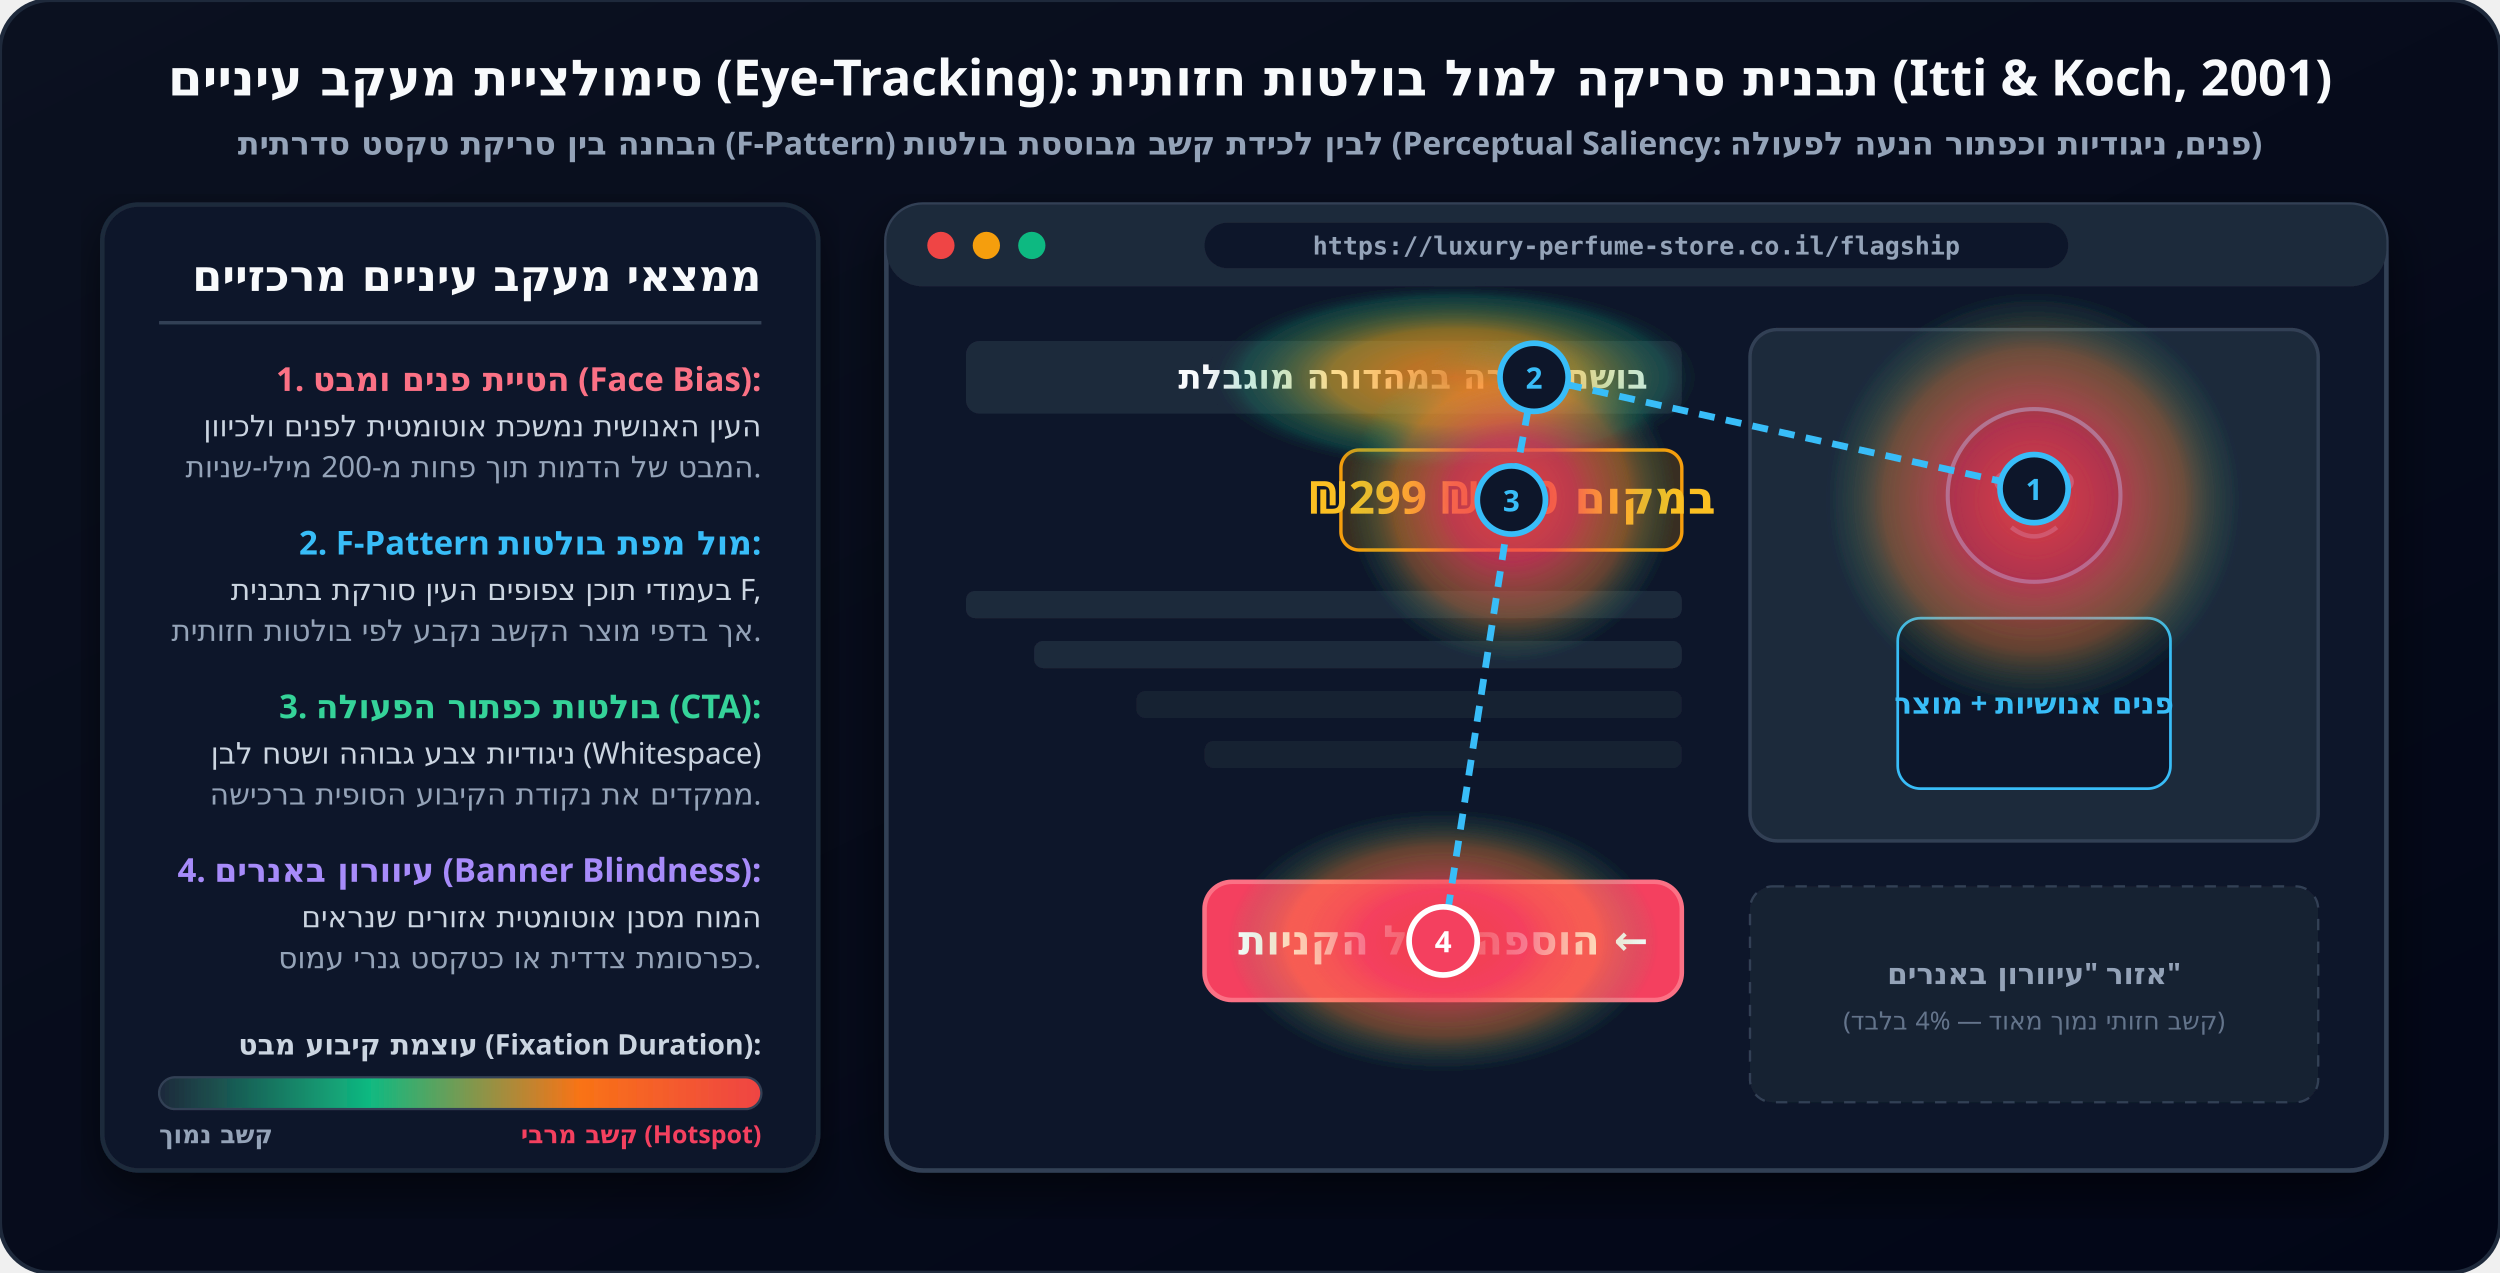
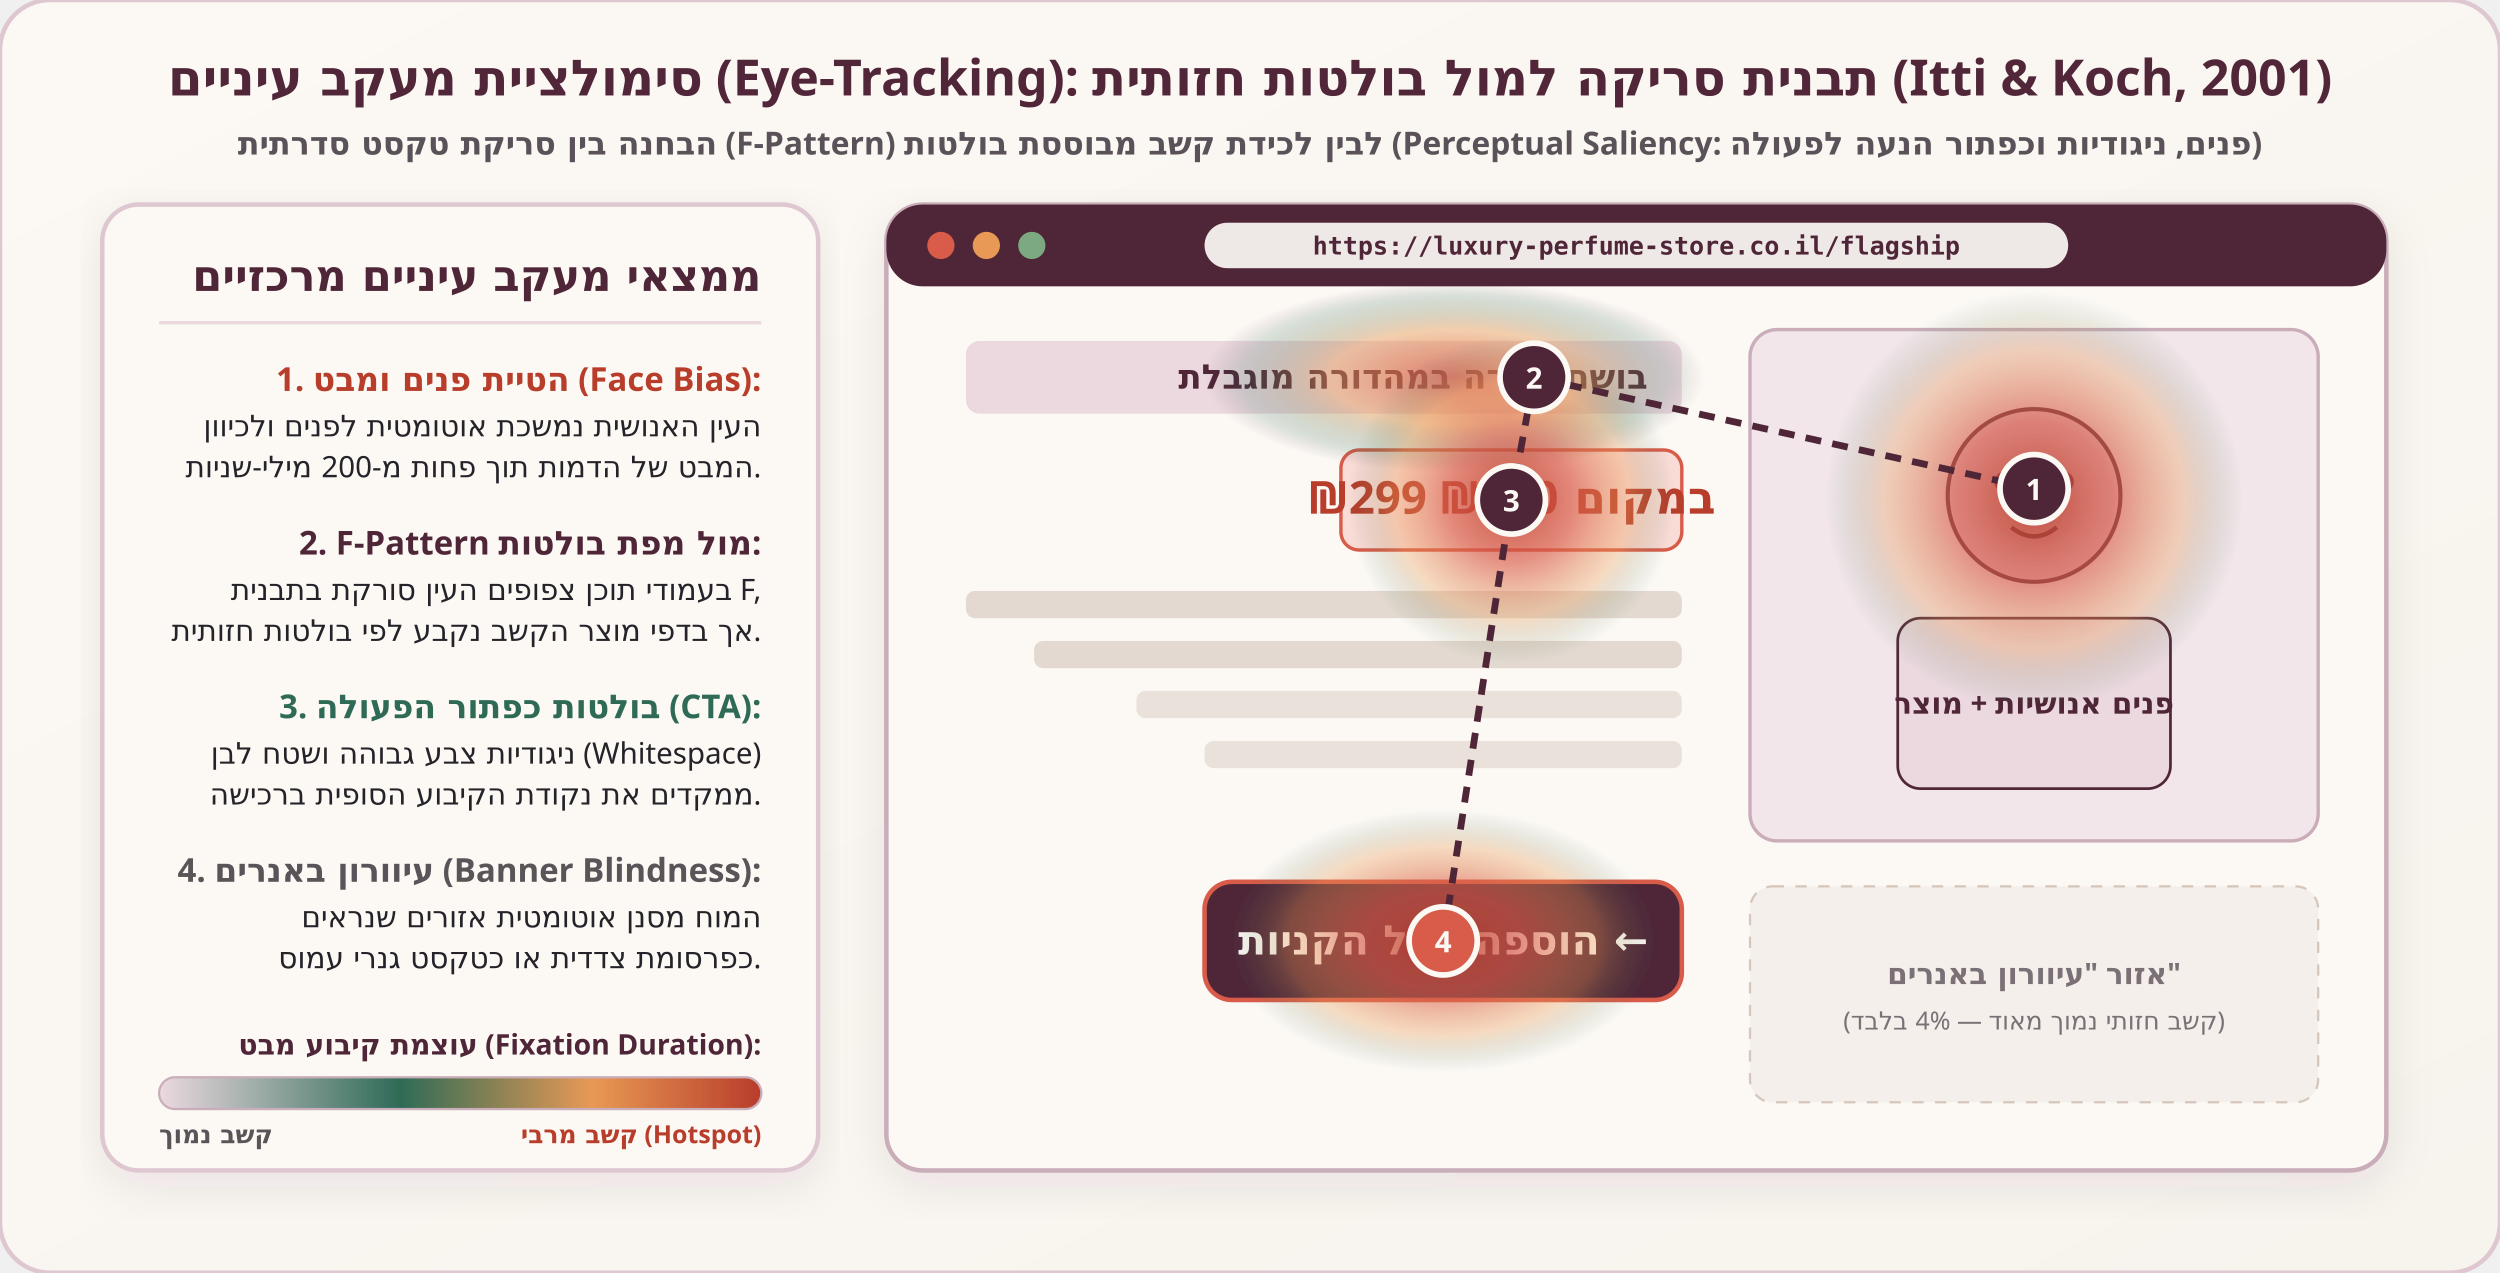
<svg xmlns="http://www.w3.org/2000/svg" viewBox="0 0 1100 560" width="100%" height="100%">
  <defs>
    <linearGradient id="bgHeat" x1="0%" y1="0%" x2="100%" y2="100%">
-       <stop offset="0%" stop-color="#0b1120" />
-       <stop offset="100%" stop-color="#020617" />
+       <stop offset="0%" stop-color="#FCF9F5" />
+       <stop offset="100%" stop-color="#F7F3ED" />
    </linearGradient>
    <radialGradient id="hotSpotRed" cx="50%" cy="50%" r="50%">
-       <stop offset="0%" stop-color="#ef4444" stop-opacity="0.92" />
-       <stop offset="38%" stop-color="#f43f5e" stop-opacity="0.70" />
-       <stop offset="72%" stop-color="#fb923c" stop-opacity="0.35" />
-       <stop offset="100%" stop-color="#10b981" stop-opacity="0" />
+       <stop offset="0%" stop-color="#B83D2B" stop-opacity="0.88" />
+       <stop offset="38%" stop-color="#D85B49" stop-opacity="0.65" />
+       <stop offset="72%" stop-color="#E89954" stop-opacity="0.32" />
+       <stop offset="100%" stop-color="#2E6B56" stop-opacity="0" />
    </radialGradient>
    <radialGradient id="hotSpotOrange" cx="50%" cy="50%" r="50%">
-       <stop offset="0%" stop-color="#f97316" stop-opacity="0.85" />
-       <stop offset="50%" stop-color="#fbbf24" stop-opacity="0.50" />
-       <stop offset="85%" stop-color="#10b981" stop-opacity="0.20" />
-       <stop offset="100%" stop-color="#0f172a" stop-opacity="0" />
+       <stop offset="0%" stop-color="#D85B49" stop-opacity="0.76" />
+       <stop offset="50%" stop-color="#E89954" stop-opacity="0.45" />
+       <stop offset="85%" stop-color="#2E6B56" stop-opacity="0.18" />
+       <stop offset="100%" stop-color="#502638" stop-opacity="0" />
    </radialGradient>
    <filter id="cardDrop" x="-3%" y="-3%" width="106%" height="108%">
-       <feDropShadow dx="0" dy="8" stdDeviation="12" flood-color="#000000" flood-opacity="0.6" />
+       <feDropShadow dx="0" dy="6" stdDeviation="10" flood-color="#502638" flood-opacity="0.08" />
    </filter>
  </defs>
-   <rect width="1100" height="560" rx="22" fill="url(#bgHeat)" stroke="#1e293b" stroke-width="1.8" />
-   <text x="550" y="42" text-anchor="middle" fill="#f8fafc" font-family="sans-serif" font-size="22" font-weight="800">
+   <rect width="1100" height="560" rx="22" fill="url(#bgHeat)" stroke="#DEC7D0" stroke-width="2" />
+   <text x="550" y="42" text-anchor="middle" fill="#502638" font-family="sans-serif" font-size="22" font-weight="800">
    סימולציית מעקב עיניים (Eye-Tracking): תבנית סריקה למול בולטות חזותית (Itti &amp; Koch, 2001)
  </text>
-   <text x="550" y="68" text-anchor="middle" fill="#94a3b8" font-family="sans-serif" font-size="14" font-weight="600">
+   <text x="550" y="68" text-anchor="middle" fill="#5A5258" font-family="sans-serif" font-size="14" font-weight="600">
    הבחנה בין סריקת טקסט סדרתית (F-Pattern) לבין לכידת קשב מבוססת בולטות (Perceptual Saliency: פנים, ניגודיות וכפתור הנעה לפעולה)
  </text>
  <g transform="translate(390, 90)" filter="url(#cardDrop)">
-     <rect width="660" height="425" rx="16" fill="#0f172a" stroke="#334155" stroke-width="2" />
-     <rect width="660" height="36" rx="16" fill="#1e293b" />
-     <circle cx="24" cy="18" r="6" fill="#ef4444" />
-     <circle cx="44" cy="18" r="6" fill="#f59e0b" />
-     <circle cx="64" cy="18" r="6" fill="#10b981" />
-     <rect x="140" y="8" width="380" height="20" rx="10" fill="#0f172a" opacity="0.95" />
-     <text x="330" y="22" text-anchor="middle" fill="#94a3b8" font-family="monospace" font-size="11" font-weight="700">https://luxury-perfume-store.co.il/flagship</text>
-     <rect x="380" y="55" width="250" height="225" rx="12" fill="#1e293b" stroke="#334155" stroke-width="1.5" />
-     <circle cx="505" cy="128" r="38" fill="#0f172a" stroke="#38bdf8" stroke-width="1.8" />
-     <circle cx="492" cy="122" r="4.5" fill="#38bdf8" />
-     <circle cx="518" cy="122" r="4.5" fill="#38bdf8" />
-     <path d="M495 142 Q505 150 515 142" stroke="#38bdf8" stroke-width="2" fill="none" />
-     <rect x="445" y="182" width="120" height="75" rx="10" fill="#0f172a" stroke="#38bdf8" stroke-width="1.2" />
-     <text x="505" y="224" text-anchor="middle" fill="#38bdf8" font-family="sans-serif" font-size="13" font-weight="800">פנים אנושיות + מוצר</text>
-     <rect x="35" y="60" width="315" height="32" rx="6" fill="#1e293b" />
-     <text x="335" y="81" text-anchor="end" fill="#f8fafc" font-family="sans-serif" font-size="15" font-weight="800">בושם יוקרה במהדורה מוגבלת</text>
-     <rect x="200" y="108" width="150" height="44" rx="8" fill="rgba(245, 158, 11, 0.18)" stroke="#f59e0b" stroke-width="1.5" />
-     <text x="275" y="136" text-anchor="middle" fill="#fbbf24" font-family="sans-serif" font-size="20" font-weight="800">₪299 במקום ₪450</text>
-     <rect x="35" y="170" width="315" height="12" rx="4" fill="#1e293b" />
-     <rect x="65" y="192" width="285" height="12" rx="4" fill="#1e293b" />
-     <rect x="110" y="214" width="240" height="12" rx="4" fill="#162032" />
-     <rect x="140" y="236" width="210" height="12" rx="4" fill="#162032" />
-     <rect x="140" y="298" width="210" height="52" rx="12" fill="#f43f5e" stroke="#fb7185" stroke-width="2" />
-     <text x="245" y="330" text-anchor="middle" fill="#ffffff" font-family="sans-serif" font-size="18" font-weight="800">הוספה לסל הקניות ←</text>
-     <rect x="380" y="300" width="250" height="95" rx="10" fill="#162032" stroke="#334155" stroke-dasharray="5,5" />
-     <text x="505" y="343" text-anchor="middle" fill="#94a3b8" font-family="sans-serif" font-size="13" font-weight="700">אזור "עיוורון באנרים"</text>
-     <text x="505" y="363" text-anchor="middle" fill="#64748b" font-family="sans-serif" font-size="11">(קשב חזותי נמוך מאוד — 4% בלבד)</text>
+     <rect width="660" height="425" rx="16" fill="#FCF9F5" stroke="#C9AEBA" stroke-width="2" />
+     <rect width="660" height="36" rx="16" fill="#502638" />
+     <circle cx="24" cy="18" r="6" fill="#D85B49" />
+     <circle cx="44" cy="18" r="6" fill="#E89954" />
+     <circle cx="64" cy="18" r="6" fill="#7CA982" />
+     <rect x="140" y="8" width="380" height="20" rx="10" fill="#FCF9F5" opacity="0.92" />
+     <text x="330" y="22" text-anchor="middle" fill="#502638" font-family="monospace" font-size="11" font-weight="700">https://luxury-perfume-store.co.il/flagship</text>
+     <rect x="380" y="55" width="250" height="225" rx="12" fill="#F2E6EA" stroke="#C9AEBA" stroke-width="1.5" />
+     <circle cx="505" cy="128" r="38" fill="#E5C8D2" stroke="#502638" stroke-width="1.8" />
+     <circle cx="492" cy="122" r="4.5" fill="#502638" />
+     <circle cx="518" cy="122" r="4.5" fill="#502638" />
+     <path d="M495 142 Q505 150 515 142" stroke="#502638" stroke-width="2" fill="none" />
+     <rect x="445" y="182" width="120" height="75" rx="10" fill="#EBD9DF" stroke="#502638" stroke-width="1.2" />
+     <text x="505" y="224" text-anchor="middle" fill="#502638" font-family="sans-serif" font-size="13" font-weight="800">פנים אנושיות + מוצר</text>
+     <rect x="35" y="60" width="315" height="32" rx="6" fill="#EBD9DF" />
+     <text x="335" y="81" text-anchor="end" fill="#502638" font-family="sans-serif" font-size="15" font-weight="800">בושם יוקרה במהדורה מוגבלת</text>
+     <rect x="200" y="108" width="150" height="44" rx="8" fill="#FADCD6" stroke="#D85B49" stroke-width="1.5" />
+     <text x="275" y="136" text-anchor="middle" fill="#B83D2B" font-family="sans-serif" font-size="20" font-weight="800">₪299 במקום ₪450</text>
+     <rect x="35" y="170" width="315" height="12" rx="4" fill="#E3D9D0" />
+     <rect x="65" y="192" width="285" height="12" rx="4" fill="#E3D9D0" />
+     <rect x="110" y="214" width="240" height="12" rx="4" fill="#EAE2DA" />
+     <rect x="140" y="236" width="210" height="12" rx="4" fill="#EAE2DA" />
+     <rect x="140" y="298" width="210" height="52" rx="12" fill="#502638" stroke="#D85B49" stroke-width="2" />
+     <text x="245" y="330" text-anchor="middle" fill="#FCF9F5" font-family="sans-serif" font-size="18" font-weight="800">הוספה לסל הקניות ←</text>
+     <rect x="380" y="300" width="250" height="95" rx="10" fill="#F4EFEA" stroke="#D5C7BC" stroke-dasharray="5,5" />
+     <text x="505" y="343" text-anchor="middle" fill="#7A7076" font-family="sans-serif" font-size="13" font-weight="700">אזור "עיוורון באנרים"</text>
+     <text x="505" y="363" text-anchor="middle" fill="#7A7076" font-family="sans-serif" font-size="11">(קשב חזותי נמוך מאוד — 4% בלבד)</text>
    <circle cx="505" cy="130" r="92" fill="url(#hotSpotRed)" />
    <ellipse cx="250" cy="76" rx="110" ry="42" fill="url(#hotSpotOrange)" />
    <circle cx="275" cy="130" r="72" fill="url(#hotSpotRed)" />
    <ellipse cx="245" cy="324" rx="95" ry="58" fill="url(#hotSpotRed)" />
-     <path d="M 505 125 L 285 76 L 275 130 L 245 324" fill="none" stroke="#38bdf8" stroke-width="3" stroke-dasharray="7,5" />
+     <path d="M 505 125 L 285 76 L 275 130 L 245 324" fill="none" stroke="#502638" stroke-width="3" stroke-dasharray="7,5" />
    <g font-family="sans-serif" font-size="13" font-weight="800" text-anchor="middle">
-       <circle cx="505" cy="125" r="15" fill="#0f172a" stroke="#38bdf8" stroke-width="2.5" />
-       <text x="505" y="130" fill="#38bdf8">1</text>
-       <circle cx="285" cy="76" r="15" fill="#0f172a" stroke="#38bdf8" stroke-width="2.5" />
-       <text x="285" y="81" fill="#38bdf8">2</text>
-       <circle cx="275" cy="130" r="15" fill="#0f172a" stroke="#38bdf8" stroke-width="2.5" />
-       <text x="275" y="135" fill="#38bdf8">3</text>
-       <circle cx="245" cy="324" r="15" fill="#f43f5e" stroke="#ffffff" stroke-width="2.5" />
-       <text x="245" y="329" fill="#ffffff">4</text>
+       <circle cx="505" cy="125" r="15" fill="#502638" stroke="#FCF9F5" stroke-width="2.5" />
+       <text x="505" y="130" fill="#FCF9F5">1</text>
+       <circle cx="285" cy="76" r="15" fill="#502638" stroke="#FCF9F5" stroke-width="2.5" />
+       <text x="285" y="81" fill="#FCF9F5">2</text>
+       <circle cx="275" cy="130" r="15" fill="#502638" stroke="#FCF9F5" stroke-width="2.5" />
+       <text x="275" y="135" fill="#FCF9F5">3</text>
+       <circle cx="245" cy="324" r="15" fill="#D85B49" stroke="#FCF9F5" stroke-width="2.5" />
+       <text x="245" y="329" fill="#FCF9F5">4</text>
    </g>
  </g>
  <g transform="translate(45, 90)" filter="url(#cardDrop)">
-     <rect width="315" height="425" rx="16" fill="#0f172a" stroke="#1e293b" stroke-width="2" />
-     <text x="290" y="38" text-anchor="end" fill="#f8fafc" font-family="sans-serif" font-size="19" font-weight="800">ממצאי מעקב עיניים מרכזיים</text>
-     <line x1="25" y1="52" x2="290" y2="52" stroke="#334155" stroke-width="1.5" />
+     <rect width="315" height="425" rx="16" fill="#FCF9F5" stroke="#DEC7D0" stroke-width="2" />
+     <text x="290" y="38" text-anchor="end" fill="#502638" font-family="sans-serif" font-size="19" font-weight="800">ממצאי מעקב עיניים מרכזיים</text>
+     <line x1="25" y1="52" x2="290" y2="52" stroke="#EBD9DF" stroke-width="1.5" />
    <g text-anchor="end" font-family="sans-serif">
-       <text x="290" y="82" fill="#fb7185" font-size="14.5" font-weight="800">1. הטיית פנים ומבט (Face Bias):</text>
-       <text x="290" y="102" fill="#cbd5e1" font-size="13">העין האנושית נמשכת אוטומטית לפנים ולכיוון</text>
-       <text x="290" y="120" fill="#94a3b8" font-size="13">המבט של הדמות תוך פחות מ-200 מילי-שניות.</text>
-       <text x="290" y="154" fill="#38bdf8" font-size="14.5" font-weight="800">2. F-Pattern מול מפת בולטות:</text>
-       <text x="290" y="174" fill="#cbd5e1" font-size="13">בעמודי תוכן צפופים העין סורקת בתבנית F,</text>
-       <text x="290" y="192" fill="#94a3b8" font-size="13">אך בדפי מוצר הקשב נקבע לפי בולטות חזותית.</text>
-       <text x="290" y="226" fill="#34d399" font-size="14.5" font-weight="800">3. בולטות כפתור הפעולה (CTA):</text>
-       <text x="290" y="246" fill="#cbd5e1" font-size="13">ניגודיות צבע גבוהה ושטח לבן (Whitespace)</text>
-       <text x="290" y="264" fill="#94a3b8" font-size="13">ממקדים את נקודת הקיבוע הסופית ברכישה.</text>
-       <text x="290" y="298" fill="#a78bfa" font-size="14.5" font-weight="800">4. עיוורון באנרים (Banner Blindness):</text>
-       <text x="290" y="318" fill="#cbd5e1" font-size="13">המוח מסנן אוטומטית אזורים שנראים</text>
-       <text x="290" y="336" fill="#94a3b8" font-size="13">כפרסומת צדדית או כטקסט גנרי עמוס.</text>
+       <text x="290" y="82" fill="#B83D2B" font-size="14.5" font-weight="800">1. הטיית פנים ומבט (Face Bias):</text>
+       <text x="290" y="102" fill="#252329" font-size="13">העין האנושית נמשכת אוטומטית לפנים ולכיוון</text>
+       <text x="290" y="120" fill="#252329" font-size="13">המבט של הדמות תוך פחות מ-200 מילי-שניות.</text>
+       <text x="290" y="154" fill="#502638" font-size="14.5" font-weight="800">2. F-Pattern מול מפת בולטות:</text>
+       <text x="290" y="174" fill="#252329" font-size="13">בעמודי תוכן צפופים העין סורקת בתבנית F,</text>
+       <text x="290" y="192" fill="#252329" font-size="13">אך בדפי מוצר הקשב נקבע לפי בולטות חזותית.</text>
+       <text x="290" y="226" fill="#2E6B56" font-size="14.5" font-weight="800">3. בולטות כפתור הפעולה (CTA):</text>
+       <text x="290" y="246" fill="#252329" font-size="13">ניגודיות צבע גבוהה ושטח לבן (Whitespace)</text>
+       <text x="290" y="264" fill="#252329" font-size="13">ממקדים את נקודת הקיבוע הסופית ברכישה.</text>
+       <text x="290" y="298" fill="#5A5258" font-size="14.5" font-weight="800">4. עיוורון באנרים (Banner Blindness):</text>
+       <text x="290" y="318" fill="#252329" font-size="13">המוח מסנן אוטומטית אזורים שנראים</text>
+       <text x="290" y="336" fill="#252329" font-size="13">כפרסומת צדדית או כטקסט גנרי עמוס.</text>
    </g>
-     <text x="290" y="374" text-anchor="end" fill="#cbd5e1" font-family="sans-serif" font-size="12.5" font-weight="700">עוצמת קיבוע מבט (Fixation Duration):</text>
+     <text x="290" y="374" text-anchor="end" fill="#502638" font-family="sans-serif" font-size="12.5" font-weight="700">עוצמת קיבוע מבט (Fixation Duration):</text>
    <linearGradient id="legendBar" x1="0%" y1="0%" x2="100%" y2="0%">
-       <stop offset="0%" stop-color="#1e293b" />
-       <stop offset="35%" stop-color="#10b981" />
-       <stop offset="70%" stop-color="#f97316" />
-       <stop offset="100%" stop-color="#ef4444" />
+       <stop offset="0%" stop-color="#EBD9DF" />
+       <stop offset="40%" stop-color="#2E6B56" />
+       <stop offset="72%" stop-color="#E89954" />
+       <stop offset="100%" stop-color="#B83D2B" />
    </linearGradient>
-     <rect x="25" y="384" width="265" height="14" rx="7" fill="url(#legendBar)" stroke="#334155" stroke-width="1" />
-     <text x="25" y="413" fill="#94a3b8" font-family="sans-serif" font-size="11" font-weight="600">קשב נמוך</text>
-     <text x="290" y="413" text-anchor="end" fill="#f43f5e" font-family="sans-serif" font-size="11" font-weight="800">קשב מרבי (Hotspot)</text>
+     <rect x="25" y="384" width="265" height="14" rx="7" fill="url(#legendBar)" stroke="#C9AEBA" stroke-width="1" />
+     <text x="25" y="413" fill="#5A5258" font-family="sans-serif" font-size="11" font-weight="600">קשב נמוך</text>
+     <text x="290" y="413" text-anchor="end" fill="#B83D2B" font-family="sans-serif" font-size="11" font-weight="800">קשב מרבי (Hotspot)</text>
  </g>
</svg>
